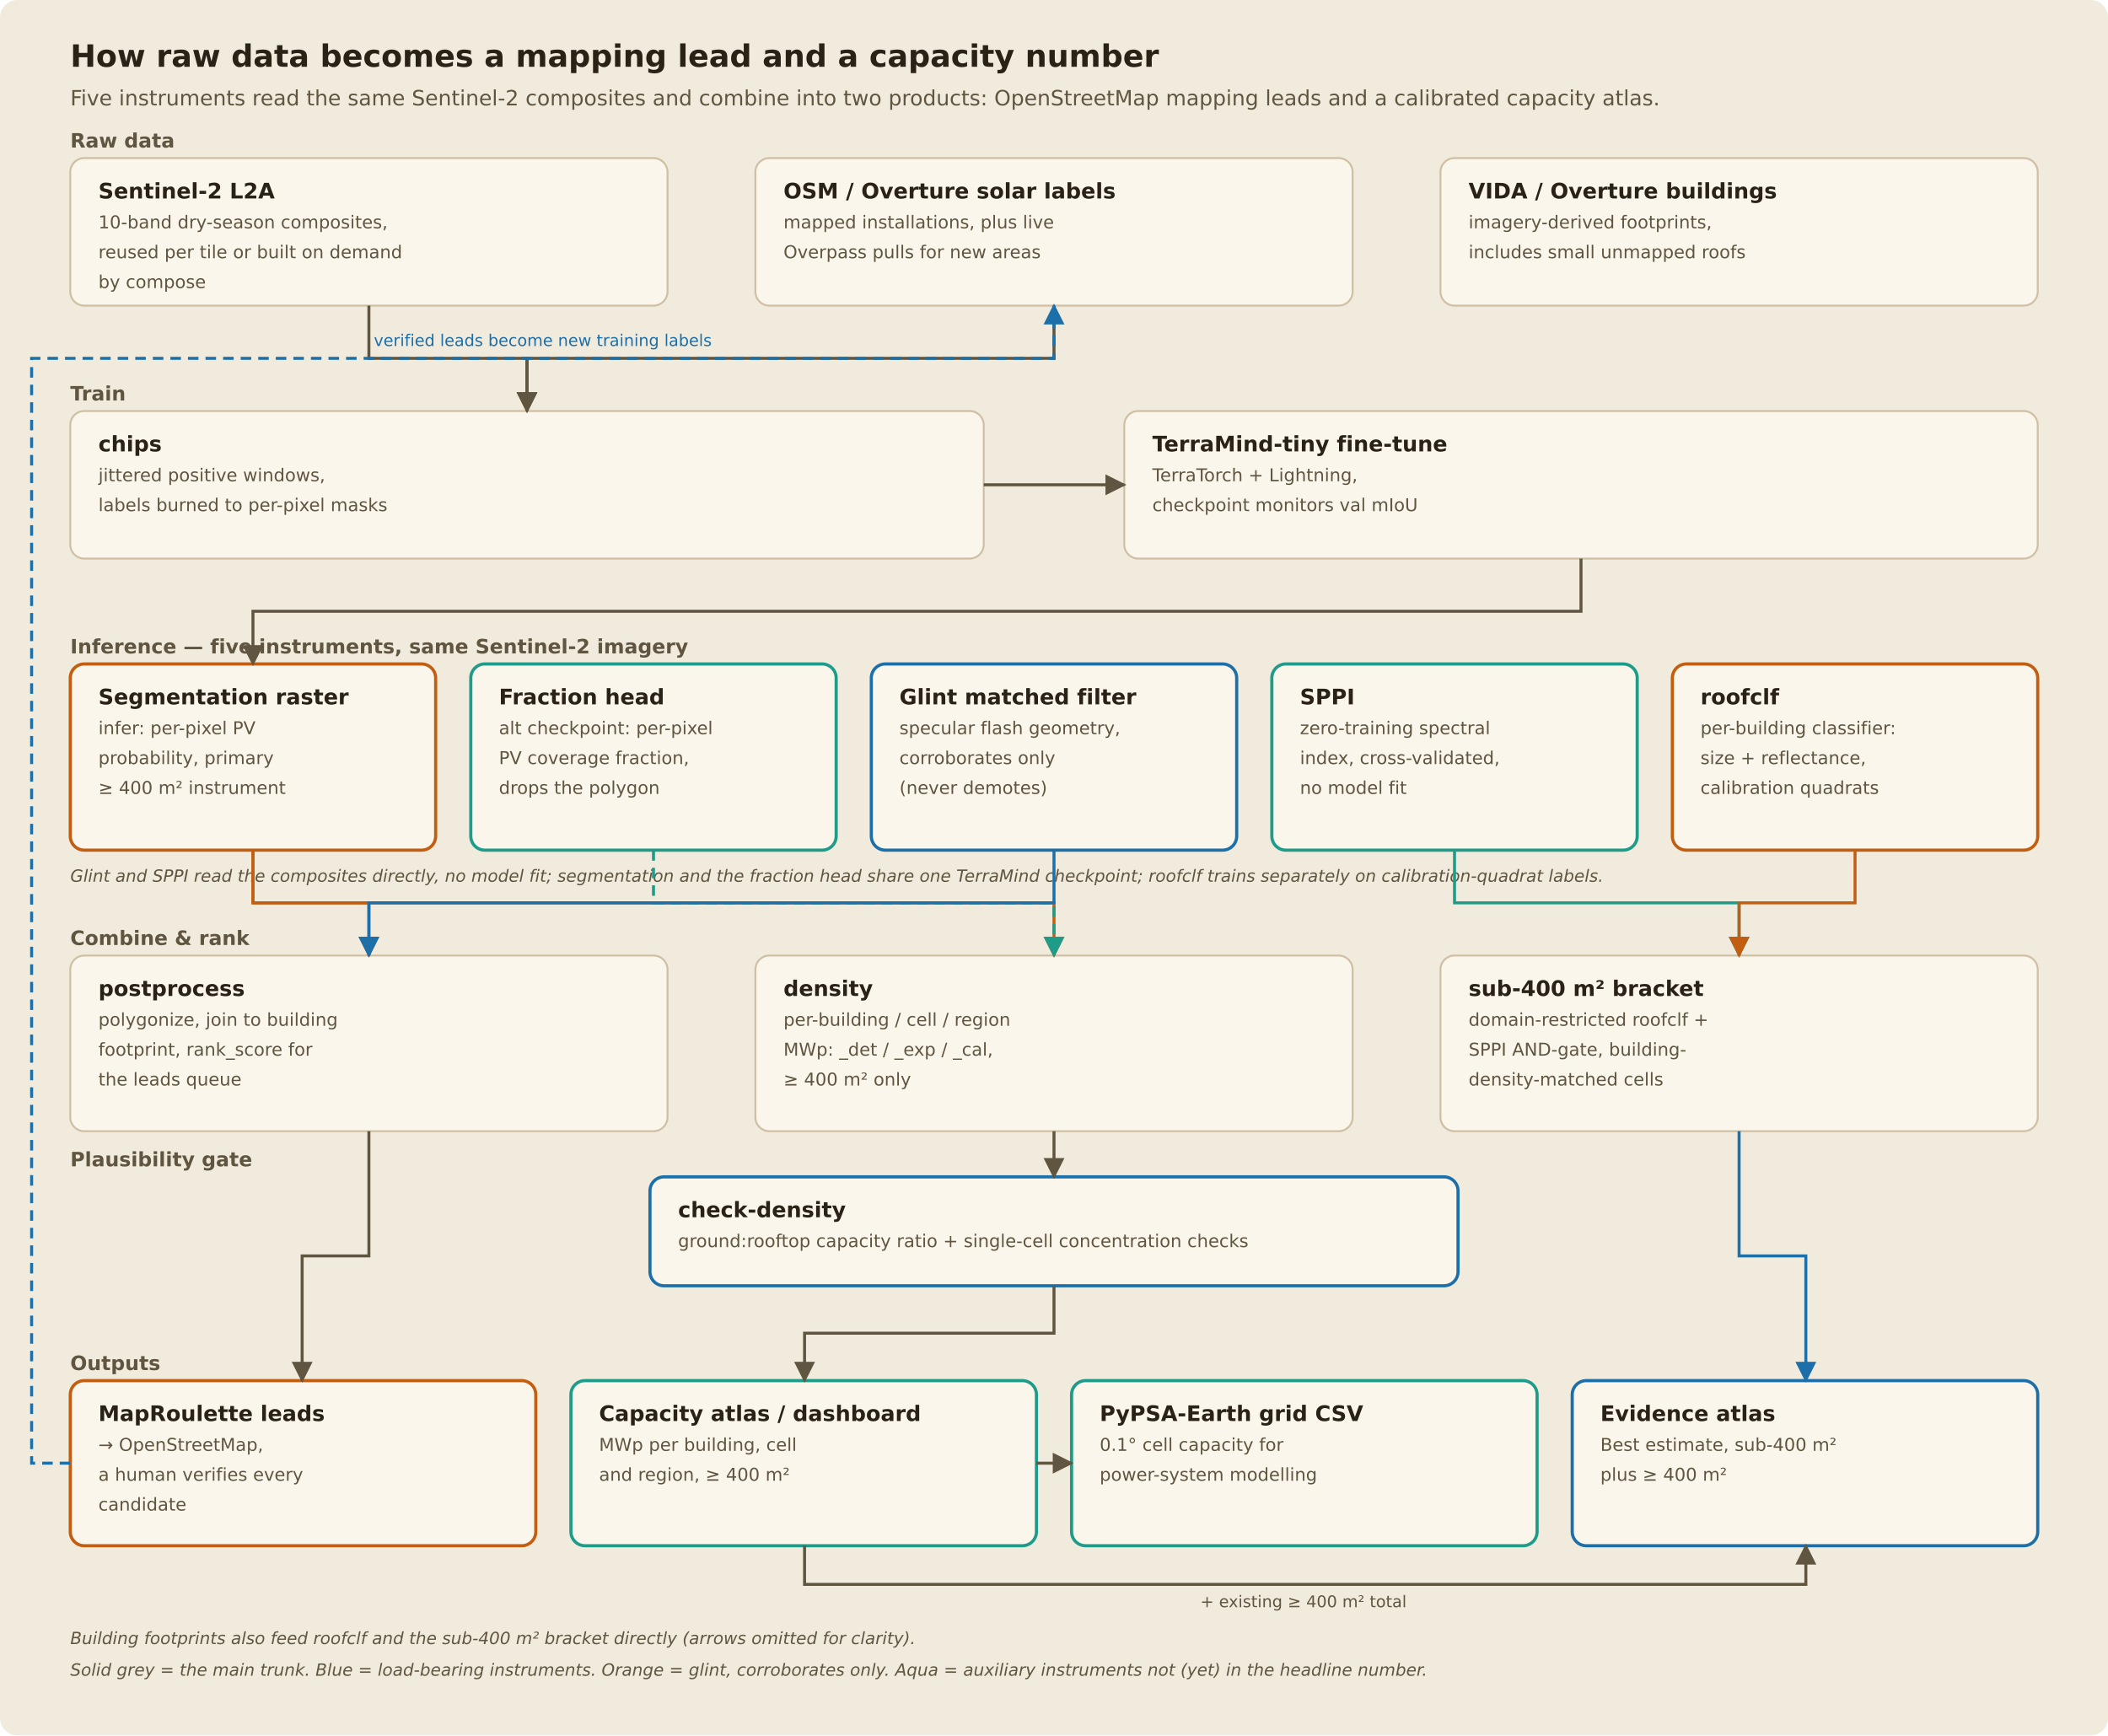
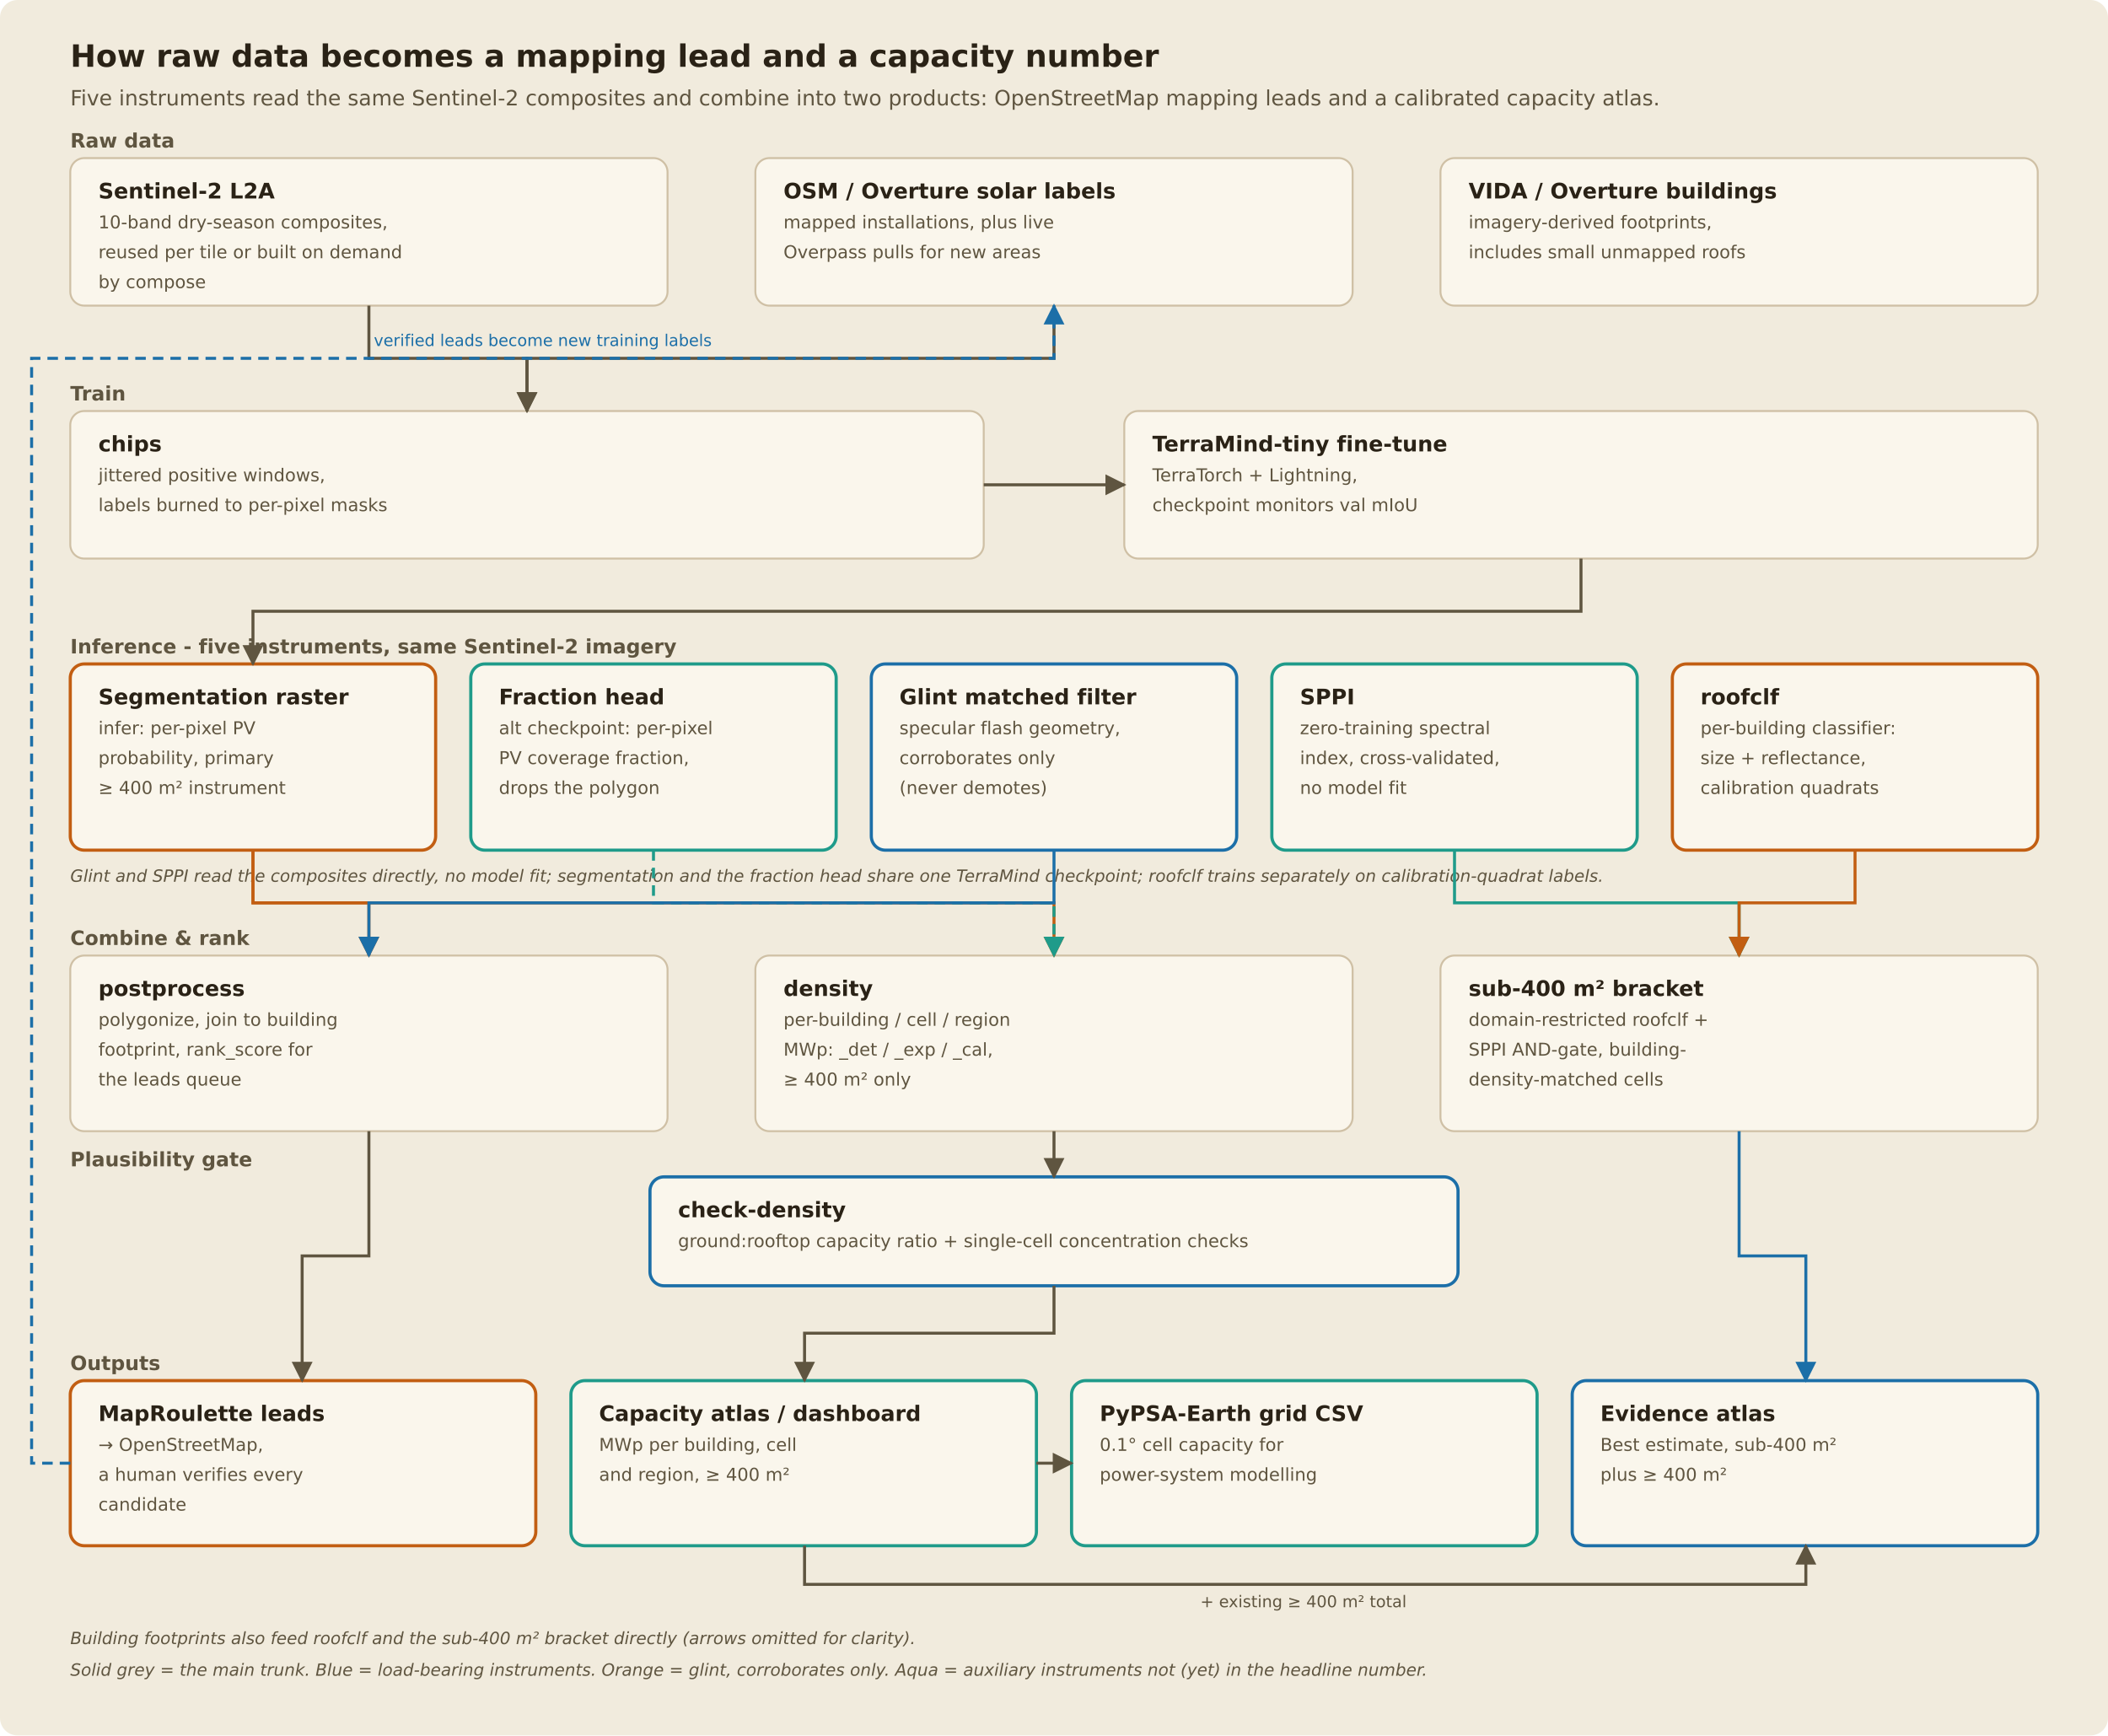
<svg xmlns="http://www.w3.org/2000/svg" width="1200" height="988" viewBox="0 0 1200 988" font-family="DejaVu Sans, system-ui, sans-serif">
  <defs>
    <marker id="ah-5f5540-light" viewBox="0 0 10 10" refX="9" refY="5" markerWidth="7" markerHeight="7" orient="auto-start-reverse">
      <path d="M0,0 L10,5 L0,10 z" fill="#5f5540" />
    </marker>
    <marker id="ah-c25e12-light" viewBox="0 0 10 10" refX="9" refY="5" markerWidth="7" markerHeight="7" orient="auto-start-reverse">
      <path d="M0,0 L10,5 L0,10 z" fill="#c25e12" />
    </marker>
    <marker id="ah-1c6fa8-light" viewBox="0 0 10 10" refX="9" refY="5" markerWidth="7" markerHeight="7" orient="auto-start-reverse">
      <path d="M0,0 L10,5 L0,10 z" fill="#1c6fa8" />
    </marker>
    <marker id="ah-1f9b8a-light" viewBox="0 0 10 10" refX="9" refY="5" markerWidth="7" markerHeight="7" orient="auto-start-reverse">
      <path d="M0,0 L10,5 L0,10 z" fill="#1f9b8a" />
    </marker>
  </defs>
  <rect width="1200" height="988" rx="10" fill="#f1ebdd" />
  <text x="40" y="38" font-size="17.5" font-weight="600" fill="#2a2216">How raw data becomes a mapping lead and a capacity number</text>
  <text x="40" y="60" font-size="12" fill="#5f5540">Five instruments read the same Sentinel-2 composites and combine into two products: OpenStreetMap mapping leads and a calibrated capacity atlas.</text>
  <text x="40" y="84" font-size="11.3" font-weight="600" fill="#5f5540">Raw data</text>
  <rect x="40" y="90" width="340" height="84" rx="8" fill="#faf6ec" stroke="#cfc0a5" stroke-width="1.1" />
  <text x="56" y="113" font-size="12.2" font-weight="600" fill="#2a2216">Sentinel-2 L2A</text>
  <text x="56" y="130" font-size="10.1" fill="#5f5540">10-band dry-season composites,</text>
  <text x="56" y="147" font-size="10.1" fill="#5f5540">reused per tile or built on demand</text>
  <text x="56" y="164" font-size="10.1" fill="#5f5540">by compose</text>
  <rect x="430" y="90" width="340" height="84" rx="8" fill="#faf6ec" stroke="#cfc0a5" stroke-width="1.1" />
  <text x="446" y="113" font-size="12.2" font-weight="600" fill="#2a2216">OSM / Overture solar labels</text>
  <text x="446" y="130" font-size="10.1" fill="#5f5540">mapped installations, plus live</text>
  <text x="446" y="147" font-size="10.1" fill="#5f5540">Overpass pulls for new areas</text>
  <rect x="820" y="90" width="340" height="84" rx="8" fill="#faf6ec" stroke="#cfc0a5" stroke-width="1.1" />
  <text x="836" y="113" font-size="12.2" font-weight="600" fill="#2a2216">VIDA / Overture buildings</text>
  <text x="836" y="130" font-size="10.1" fill="#5f5540">imagery-derived footprints,</text>
  <text x="836" y="147" font-size="10.1" fill="#5f5540">includes small unmapped roofs</text>
  <text x="40" y="228" font-size="11.3" font-weight="600" fill="#5f5540">Train</text>
  <rect x="40" y="234" width="520" height="84" rx="8" fill="#faf6ec" stroke="#cfc0a5" stroke-width="1.1" />
  <text x="56" y="257" font-size="12.2" font-weight="600" fill="#2a2216">chips</text>
  <text x="56" y="274" font-size="10.1" fill="#5f5540">jittered positive windows,</text>
  <text x="56" y="291" font-size="10.1" fill="#5f5540">labels burned to per-pixel masks</text>
  <rect x="640" y="234" width="520" height="84" rx="8" fill="#faf6ec" stroke="#cfc0a5" stroke-width="1.1" />
  <text x="656" y="257" font-size="12.2" font-weight="600" fill="#2a2216">TerraMind-tiny fine-tune</text>
  <text x="656" y="274" font-size="10.1" fill="#5f5540">TerraTorch + Lightning,</text>
  <text x="656" y="291" font-size="10.1" fill="#5f5540">checkpoint monitors val mIoU</text>
-   <text x="40" y="372" font-size="11.3" font-weight="600" fill="#5f5540">Inference — five instruments, same Sentinel-2 imagery</text>
+   <text x="40" y="372" font-size="11.3" font-weight="600" fill="#5f5540">Inference - five instruments, same Sentinel-2 imagery</text>
  <rect x="40" y="378" width="208" height="106" rx="8" fill="#faf6ec" stroke="#c25e12" stroke-width="1.8" />
  <text x="56" y="401" font-size="12.2" font-weight="600" fill="#2a2216">Segmentation raster</text>
  <text x="56" y="418" font-size="10.1" fill="#5f5540">infer: per-pixel PV</text>
  <text x="56" y="435" font-size="10.1" fill="#5f5540">probability, primary</text>
  <text x="56" y="452" font-size="10.1" fill="#5f5540">≥ 400 m² instrument</text>
  <rect x="268" y="378" width="208" height="106" rx="8" fill="#faf6ec" stroke="#1f9b8a" stroke-width="1.8" />
  <text x="284" y="401" font-size="12.2" font-weight="600" fill="#2a2216">Fraction head</text>
  <text x="284" y="418" font-size="10.1" fill="#5f5540">alt checkpoint: per-pixel</text>
  <text x="284" y="435" font-size="10.1" fill="#5f5540">PV coverage fraction,</text>
  <text x="284" y="452" font-size="10.1" fill="#5f5540">drops the polygon</text>
  <rect x="496" y="378" width="208" height="106" rx="8" fill="#faf6ec" stroke="#1c6fa8" stroke-width="1.8" />
  <text x="512" y="401" font-size="12.2" font-weight="600" fill="#2a2216">Glint matched filter</text>
  <text x="512" y="418" font-size="10.1" fill="#5f5540">specular flash geometry,</text>
  <text x="512" y="435" font-size="10.1" fill="#5f5540">corroborates only</text>
  <text x="512" y="452" font-size="10.1" fill="#5f5540">(never demotes)</text>
  <rect x="724" y="378" width="208" height="106" rx="8" fill="#faf6ec" stroke="#1f9b8a" stroke-width="1.8" />
  <text x="740" y="401" font-size="12.2" font-weight="600" fill="#2a2216">SPPI</text>
  <text x="740" y="418" font-size="10.1" fill="#5f5540">zero-training spectral</text>
  <text x="740" y="435" font-size="10.1" fill="#5f5540">index, cross-validated,</text>
  <text x="740" y="452" font-size="10.1" fill="#5f5540">no model fit</text>
  <rect x="952" y="378" width="208" height="106" rx="8" fill="#faf6ec" stroke="#c25e12" stroke-width="1.8" />
  <text x="968" y="401" font-size="12.2" font-weight="600" fill="#2a2216">roofclf</text>
  <text x="968" y="418" font-size="10.1" fill="#5f5540">per-building classifier:</text>
  <text x="968" y="435" font-size="10.1" fill="#5f5540">size + reflectance,</text>
  <text x="968" y="452" font-size="10.1" fill="#5f5540">calibration quadrats</text>
  <text x="40" y="502" font-size="9.6" font-style="italic" fill="#5f5540">Glint and SPPI read the composites directly, no model fit; segmentation and the fraction head share one TerraMind checkpoint; roofclf trains separately on calibration-quadrat labels.</text>
  <text x="40" y="538" font-size="11.3" font-weight="600" fill="#5f5540">Combine &amp; rank</text>
  <rect x="40" y="544" width="340" height="100" rx="8" fill="#faf6ec" stroke="#cfc0a5" stroke-width="1.1" />
  <text x="56" y="567" font-size="12.2" font-weight="600" fill="#2a2216">postprocess</text>
  <text x="56" y="584" font-size="10.1" fill="#5f5540">polygonize, join to building</text>
  <text x="56" y="601" font-size="10.1" fill="#5f5540">footprint, rank_score for</text>
  <text x="56" y="618" font-size="10.1" fill="#5f5540">the leads queue</text>
  <rect x="430" y="544" width="340" height="100" rx="8" fill="#faf6ec" stroke="#cfc0a5" stroke-width="1.1" />
  <text x="446" y="567" font-size="12.2" font-weight="600" fill="#2a2216">density</text>
  <text x="446" y="584" font-size="10.1" fill="#5f5540">per-building / cell / region</text>
  <text x="446" y="601" font-size="10.1" fill="#5f5540">MWp: _det / _exp / _cal,</text>
  <text x="446" y="618" font-size="10.1" fill="#5f5540">≥ 400 m² only</text>
  <rect x="820" y="544" width="340" height="100" rx="8" fill="#faf6ec" stroke="#cfc0a5" stroke-width="1.1" />
  <text x="836" y="567" font-size="12.2" font-weight="600" fill="#2a2216">sub-400 m² bracket</text>
  <text x="836" y="584" font-size="10.1" fill="#5f5540">domain-restricted roofclf +</text>
  <text x="836" y="601" font-size="10.1" fill="#5f5540">SPPI AND-gate, building-</text>
  <text x="836" y="618" font-size="10.1" fill="#5f5540">density-matched cells</text>
  <text x="40" y="664" font-size="11.3" font-weight="600" fill="#5f5540">Plausibility gate</text>
  <rect x="370" y="670" width="460" height="62" rx="8" fill="#faf6ec" stroke="#1c6fa8" stroke-width="1.8" />
  <text x="386" y="693" font-size="12.2" font-weight="600" fill="#2a2216">check-density</text>
  <text x="386" y="710" font-size="10.1" fill="#5f5540">ground:rooftop capacity ratio + single-cell concentration checks</text>
  <text x="40" y="780" font-size="11.3" font-weight="600" fill="#5f5540">Outputs</text>
  <rect x="40" y="786" width="265" height="94" rx="8" fill="#faf6ec" stroke="#c25e12" stroke-width="1.8" />
  <text x="56" y="809" font-size="12.2" font-weight="600" fill="#2a2216">MapRoulette leads</text>
  <text x="56" y="826" font-size="10.1" fill="#5f5540">→ OpenStreetMap,</text>
  <text x="56" y="843" font-size="10.1" fill="#5f5540">a human verifies every</text>
  <text x="56" y="860" font-size="10.1" fill="#5f5540">candidate</text>
  <rect x="325" y="786" width="265" height="94" rx="8" fill="#faf6ec" stroke="#1f9b8a" stroke-width="1.8" />
  <text x="341" y="809" font-size="12.2" font-weight="600" fill="#2a2216">Capacity atlas / dashboard</text>
  <text x="341" y="826" font-size="10.1" fill="#5f5540">MWp per building, cell</text>
  <text x="341" y="843" font-size="10.1" fill="#5f5540">and region, ≥ 400 m²</text>
  <rect x="610" y="786" width="265" height="94" rx="8" fill="#faf6ec" stroke="#1f9b8a" stroke-width="1.8" />
  <text x="626" y="809" font-size="12.2" font-weight="600" fill="#2a2216">PyPSA-Earth grid CSV</text>
  <text x="626" y="826" font-size="10.1" fill="#5f5540">0.1° cell capacity for</text>
  <text x="626" y="843" font-size="10.1" fill="#5f5540">power-system modelling</text>
  <rect x="895" y="786" width="265" height="94" rx="8" fill="#faf6ec" stroke="#1c6fa8" stroke-width="1.8" />
  <text x="911" y="809" font-size="12.2" font-weight="600" fill="#2a2216">Evidence atlas</text>
  <text x="911" y="826" font-size="10.1" fill="#5f5540">Best estimate, sub-400 m²</text>
  <text x="911" y="843" font-size="10.1" fill="#5f5540">plus ≥ 400 m²</text>
  <text x="40" y="936" font-size="9.6" font-style="italic" fill="#5f5540">Building footprints also feed roofclf and the sub-400 m² bracket directly (arrows omitted for clarity).</text>
  <text x="40" y="954" font-size="9.6" font-style="italic" fill="#5f5540">Solid grey = the main trunk. Blue = load-bearing instruments. Orange = glint, corroborates only. Aqua = auxiliary instruments not (yet) in the headline number.</text>
  <path d="M210,174 V204 H300 V234" stroke="#5f5540" stroke-width="1.7" fill="none" marker-end="url(#ah-5f5540-light)" />
  <path d="M600,174 V204 H300 V234" stroke="#5f5540" stroke-width="1.7" fill="none" marker-end="url(#ah-5f5540-light)" />
  <path d="M560,276 H640" stroke="#5f5540" stroke-width="1.7" fill="none" marker-end="url(#ah-5f5540-light)" />
  <path d="M900,318 V348 H144 V378" stroke="#5f5540" stroke-width="1.7" fill="none" marker-end="url(#ah-5f5540-light)" />
  <path d="M144,484 V514 H210 V544" stroke="#c25e12" stroke-width="1.7" fill="none" marker-end="url(#ah-c25e12-light)" />
  <path d="M144,484 V514 H600 V544" stroke="#c25e12" stroke-width="1.7" fill="none" marker-end="url(#ah-c25e12-light)" />
  <path d="M372,484 V514 H600 V544" stroke="#1f9b8a" stroke-width="1.7" fill="none" marker-end="url(#ah-1f9b8a-light)" stroke-dasharray="6,4" />
  <path d="M600,484 V514 H210 V544" stroke="#1c6fa8" stroke-width="1.7" fill="none" marker-end="url(#ah-1c6fa8-light)" />
  <path d="M828,484 V514 H990 V544" stroke="#1f9b8a" stroke-width="1.7" fill="none" marker-end="url(#ah-1f9b8a-light)" />
  <path d="M1056,484 V514 H990 V544" stroke="#c25e12" stroke-width="1.7" fill="none" marker-end="url(#ah-c25e12-light)" />
  <path d="M210,644 V715 H172 V786" stroke="#5f5540" stroke-width="1.7" fill="none" marker-end="url(#ah-5f5540-light)" />
  <path d="M600,644 V657 H600 V670" stroke="#5f5540" stroke-width="1.7" fill="none" marker-end="url(#ah-5f5540-light)" />
  <path d="M600,732 V759 H458 V786" stroke="#5f5540" stroke-width="1.7" fill="none" marker-end="url(#ah-5f5540-light)" />
  <path d="M590,833 H610" stroke="#5f5540" stroke-width="1.7" fill="none" marker-end="url(#ah-5f5540-light)" />
  <path d="M458,880 V902 H1028 V880" stroke="#5f5540" stroke-width="1.7" fill="none" marker-end="url(#ah-5f5540-light)" />
  <text x="742" y="915" font-size="9.2" fill="#5f5540" text-anchor="middle">+ existing ≥ 400 m² total</text>
  <path d="M990,644 V715 H1028 V786" stroke="#1c6fa8" stroke-width="1.7" fill="none" marker-end="url(#ah-1c6fa8-light)" />
  <path d="M40,833 H18 V204 H600 V174" stroke="#1c6fa8" stroke-width="1.7" fill="none" marker-end="url(#ah-1c6fa8-light)" stroke-dasharray="6,4" />
  <text x="309" y="197" font-size="9.2" fill="#1c6fa8" text-anchor="middle">verified leads become new training labels</text>
</svg>
